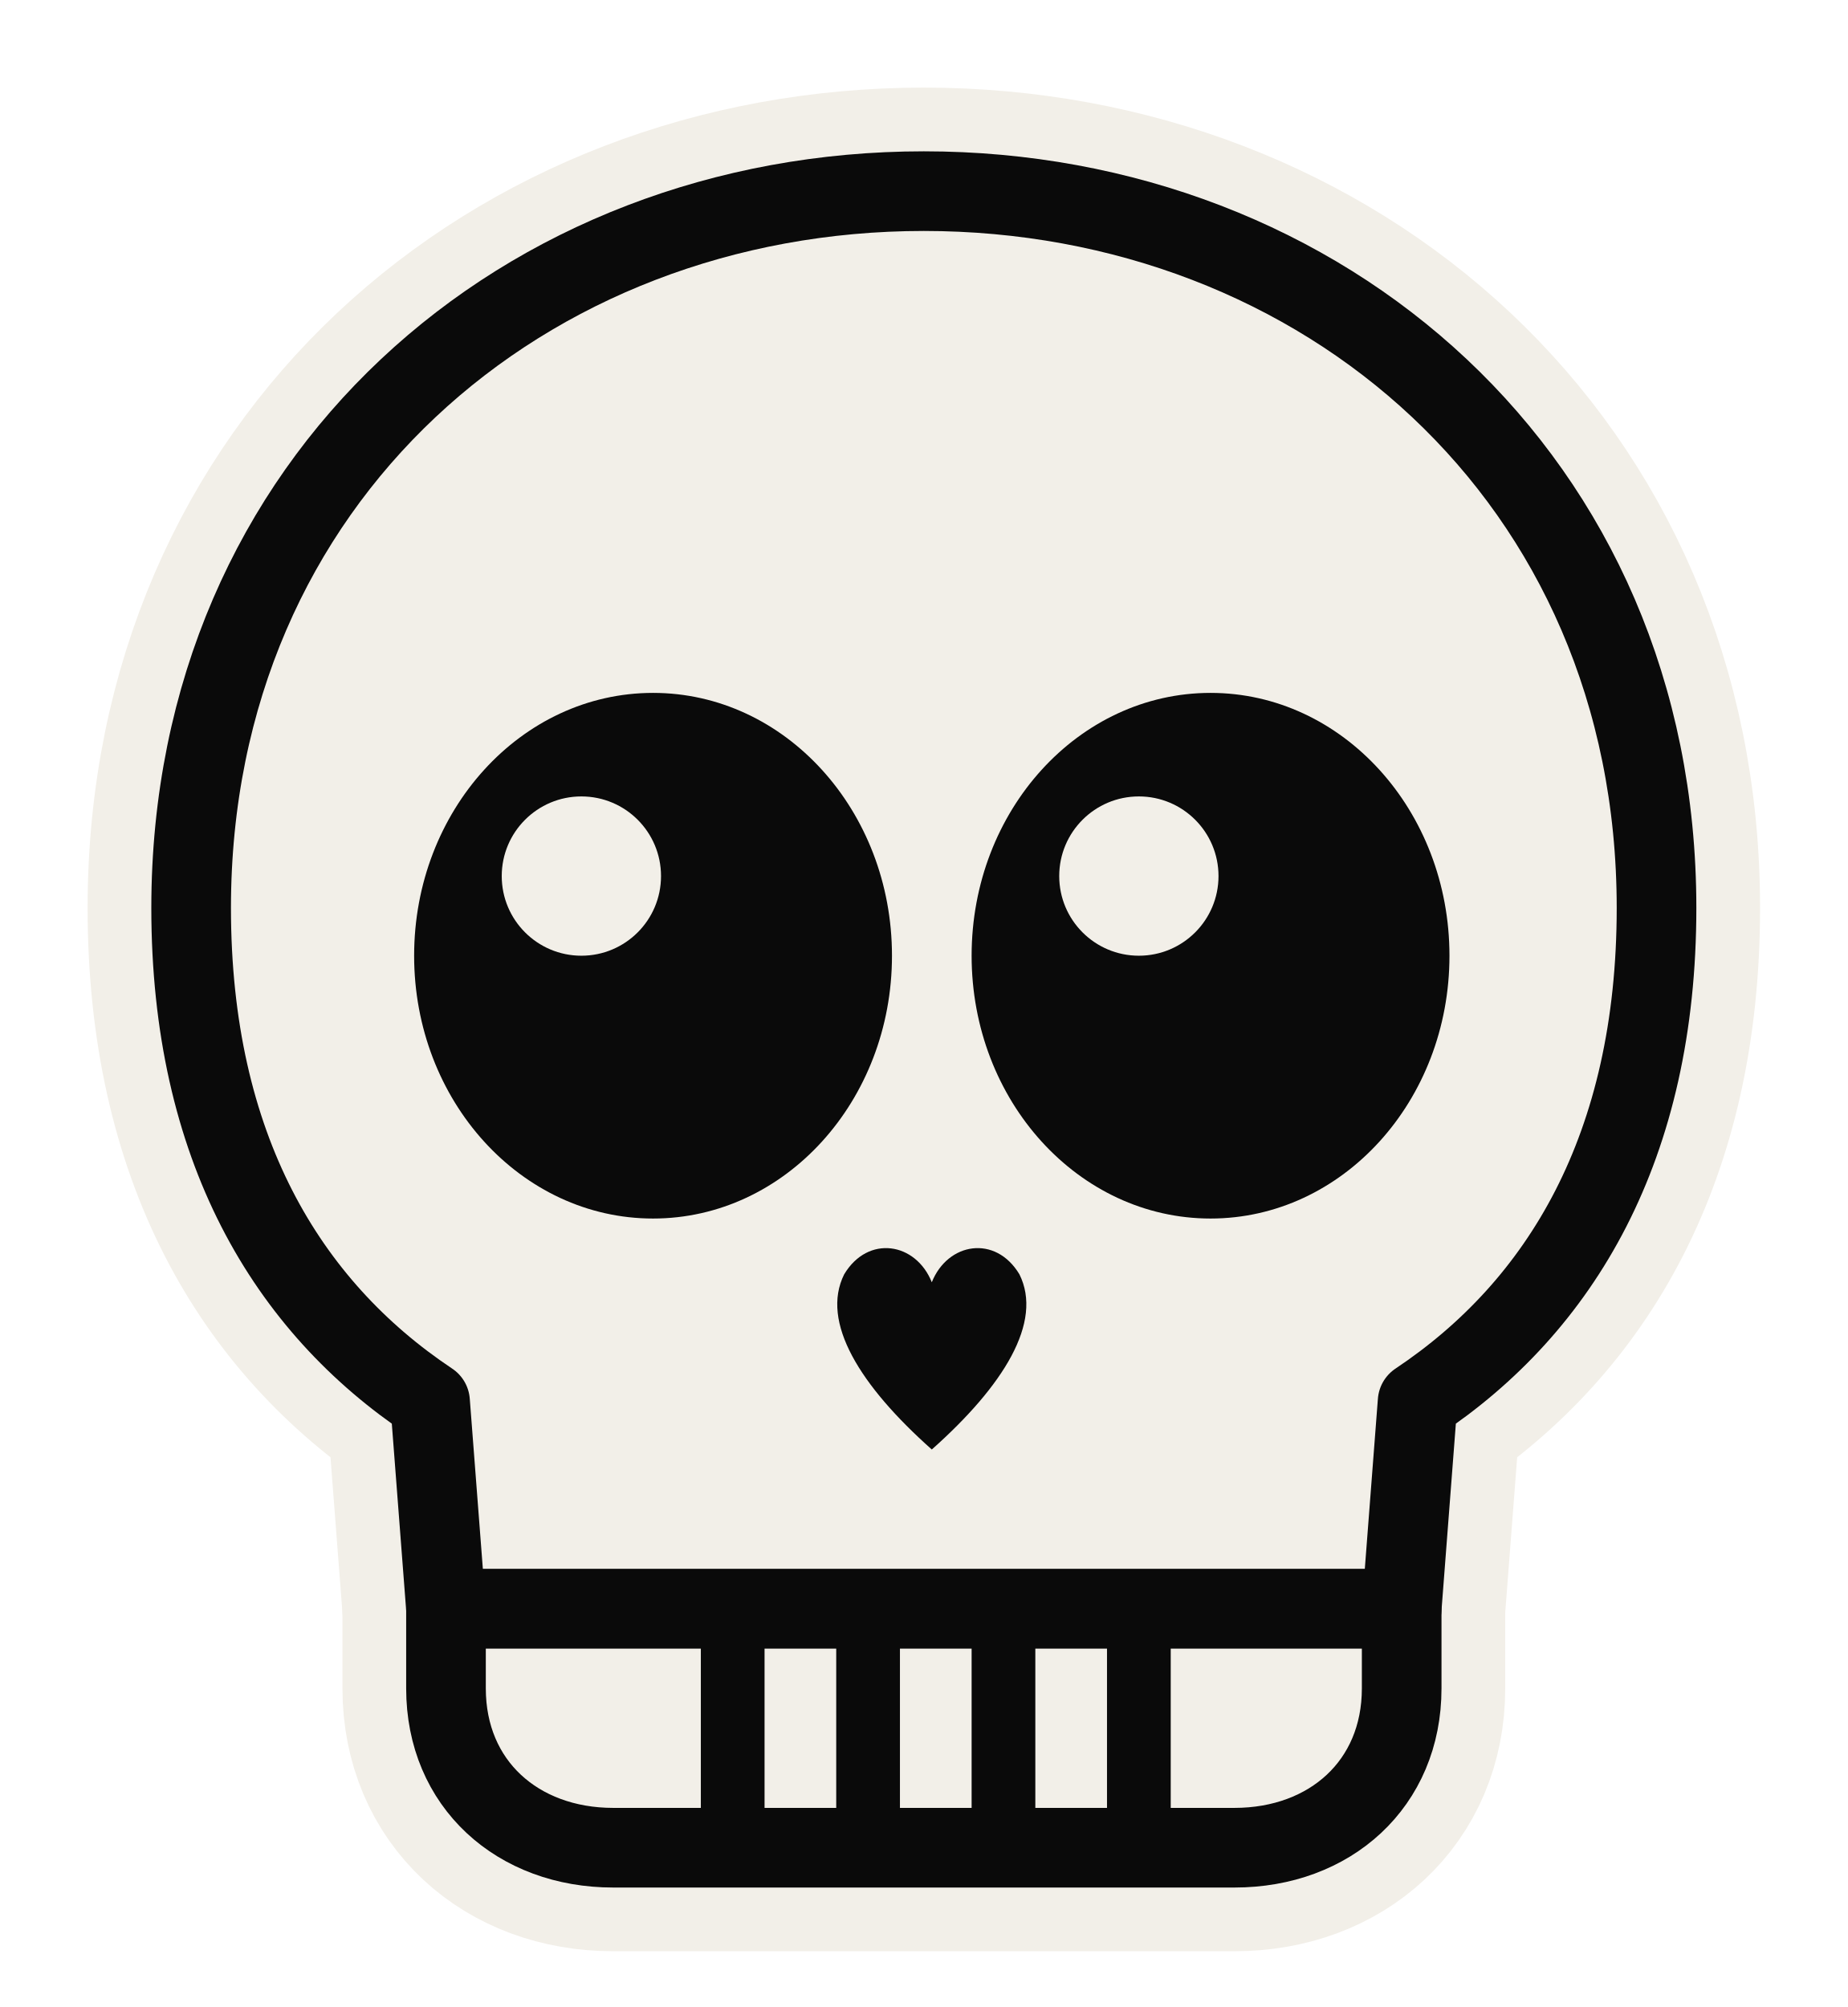
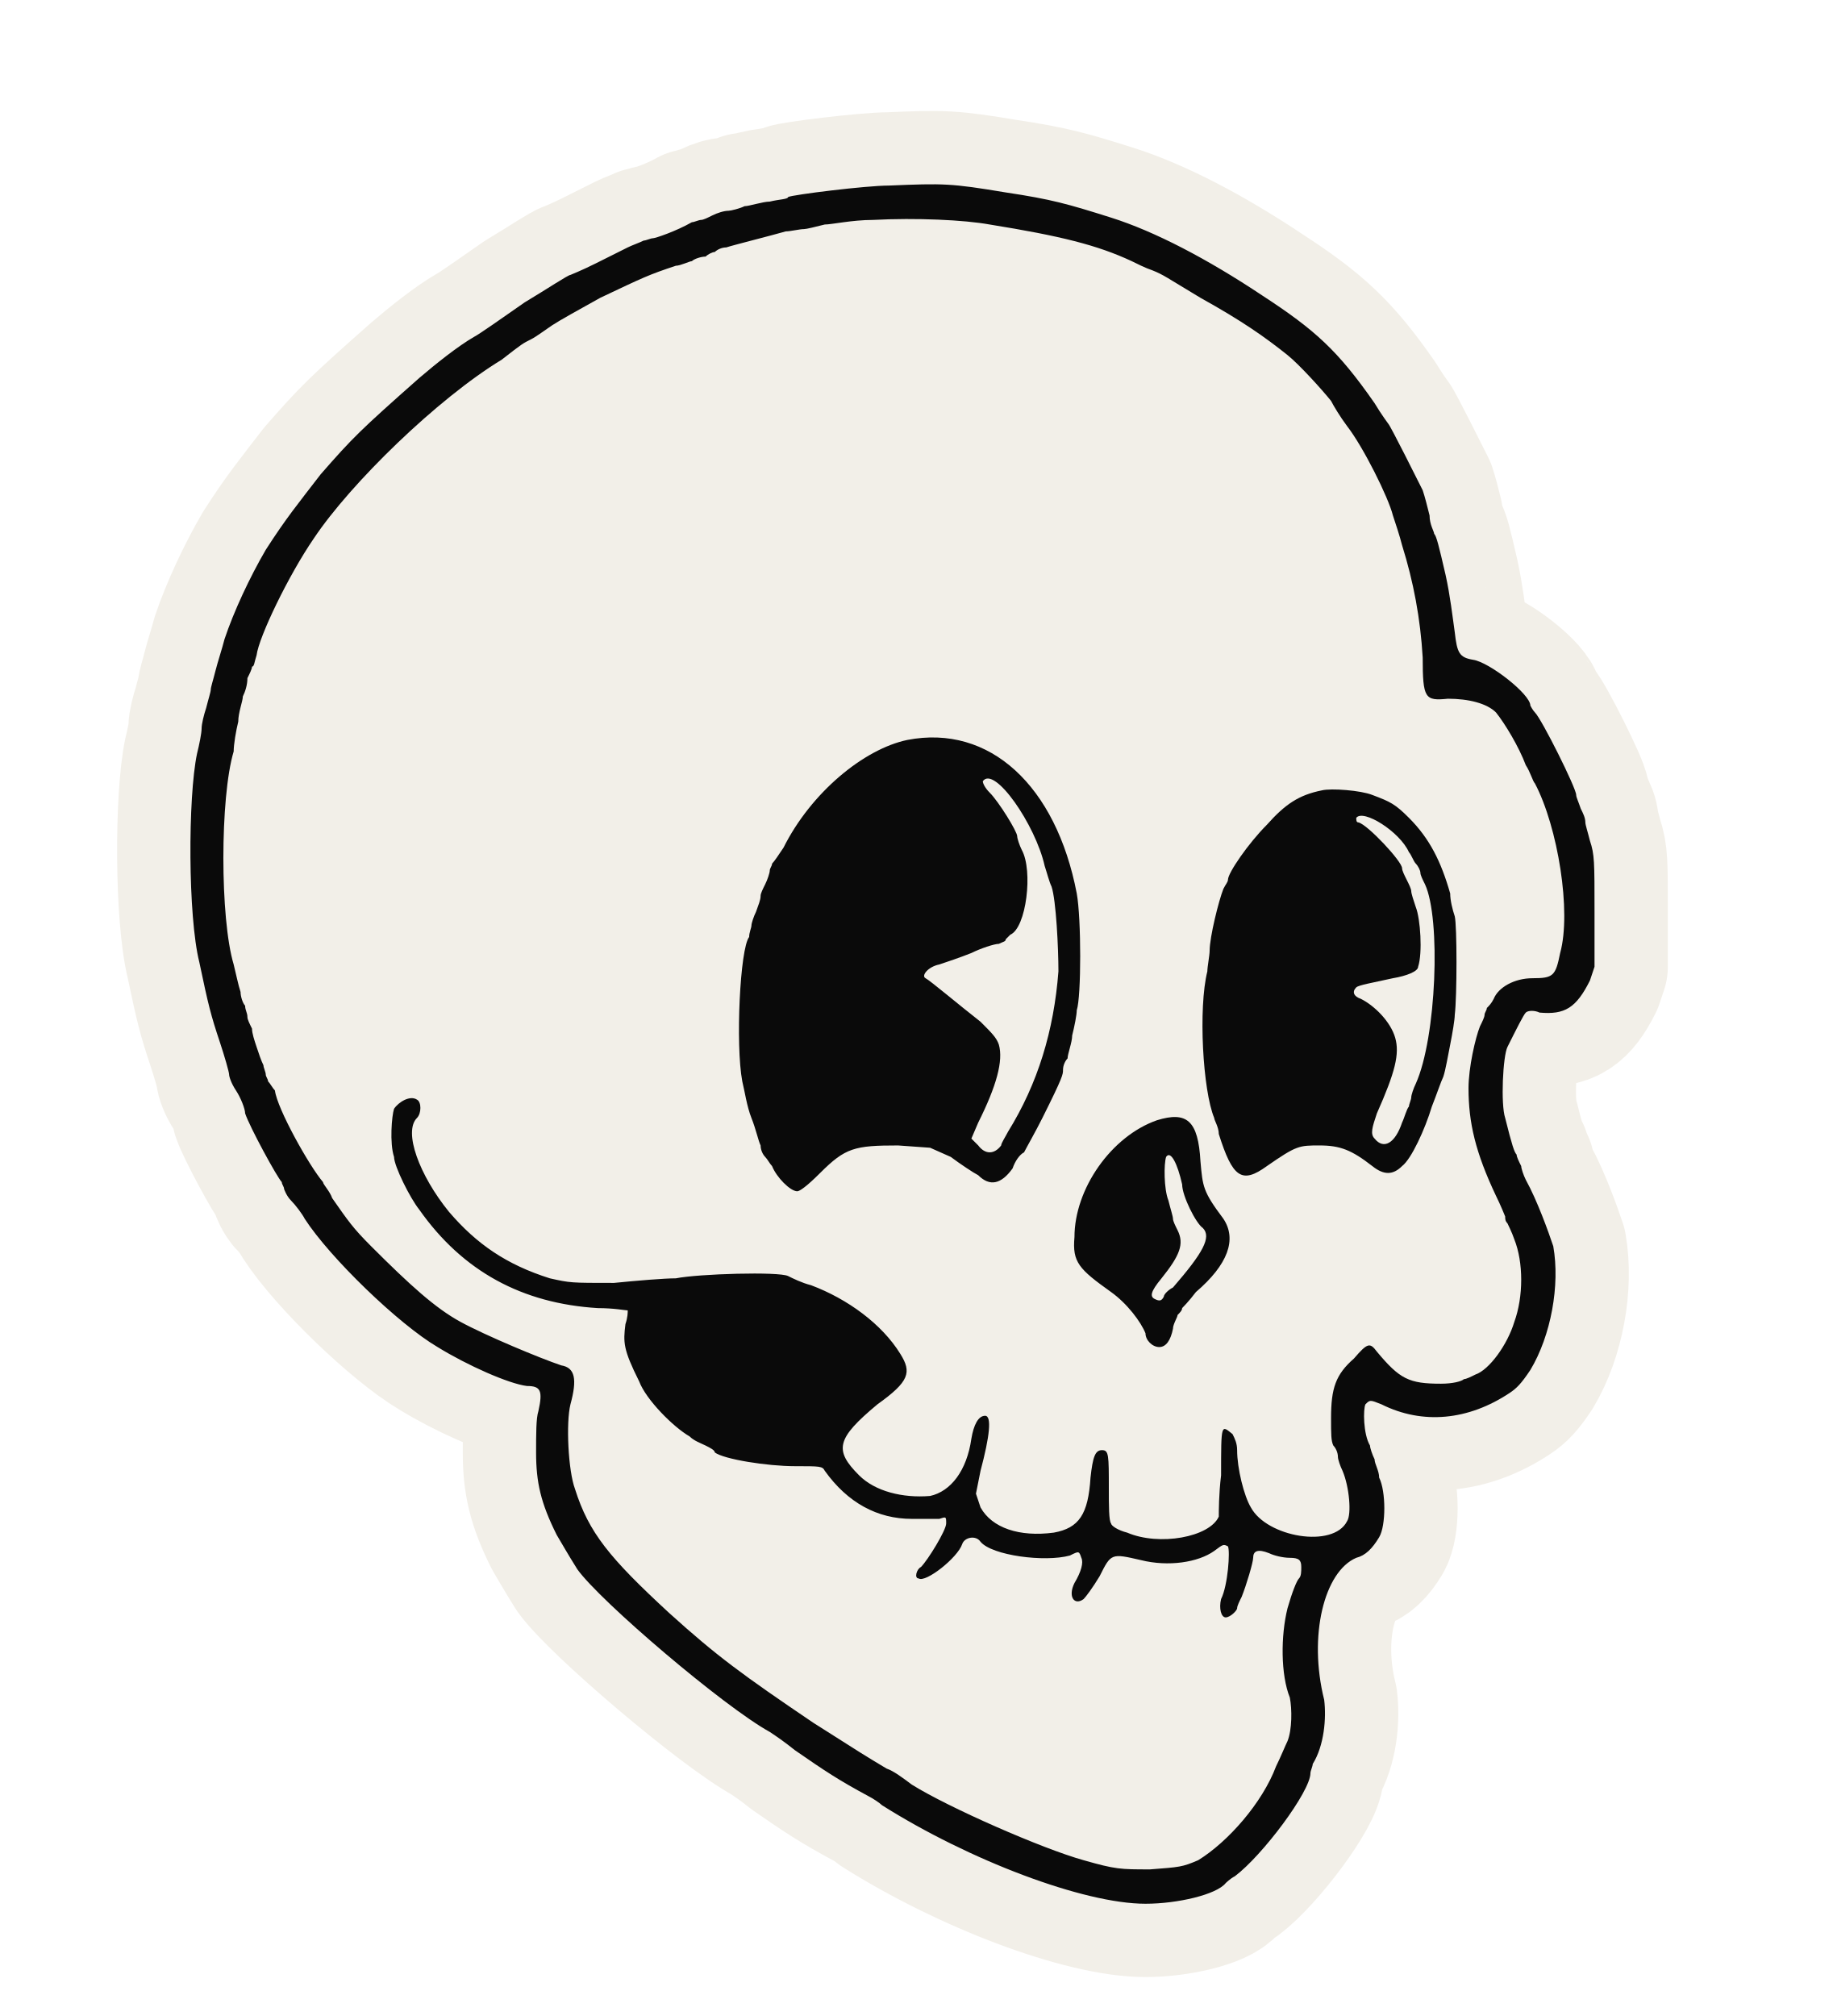
- <svg xmlns="http://www.w3.org/2000/svg" viewBox="-16 -16 232 252">
-   <g stroke-linejoin="round">
-     <path d="M100 8C150 8 192 44 192 98C192 128 180 148 162 160L160 186L40 186L38 160C20 148 8 128 8 98C8 44 50 8 100 8Z" fill="#f2efe8" stroke="#f2efe8" stroke-width="26" />
-     <path d="M40 186H160V196C160 208 151 216 139 216H61C49 216 40 208 40 196Z" fill="#f2efe8" stroke="#f2efe8" stroke-width="26" />
-     <path d="M100 8C150 8 192 44 192 98C192 128 180 148 162 160L160 186L40 186L38 160C20 148 8 128 8 98C8 44 50 8 100 8Z" fill="#f2efe8" stroke="#0a0a0a" stroke-width="10" />
-     <path d="M40 186H160V196C160 208 151 216 139 216H61C49 216 40 208 40 196Z" fill="#f2efe8" stroke="#0a0a0a" stroke-width="10" />
-   </g>
-   <path d="M76 186V211M93 186V214M110 186V214M127 186V211" stroke="#0a0a0a" stroke-width="8" stroke-linecap="round" />
-   <ellipse cx="66" cy="104" rx="30" ry="33" fill="#0a0a0a" />
-   <ellipse cx="136" cy="104" rx="30" ry="33" fill="#0a0a0a" />
-   <circle cx="57" cy="94" r="10" fill="#f2efe8" />
-   <circle cx="127" cy="94" r="10" fill="#f2efe8" />
-   <path d="M101 166C92 158 87 150 90 144C93 139 99 140 101 145C103 140 109 139 112 144C115 150 110 158 101 166Z" fill="#0a0a0a" />
+ <svg xmlns="http://www.w3.org/2000/svg" viewBox="-40 -40 800 880">
+   <path d="M 348 41 C 338 41, 306 45, 304 46 C 304 47, 300 47, 296 48 C 293 48, 287 50, 285 50 C 283 51, 279 52, 278 52 C 276 52, 273 53, 271 54 C 269 55, 267 56, 266 56 C 265 56, 263 57, 262 57 C 255 61, 246 64, 245 64 C 244 64, 242 65, 241 65 C 239 66, 236 67, 234 68 C 232 69, 226 72, 220 75 C 214 78, 209 80, 209 80 C 208 80, 199 86, 189 92 C 179 99, 169 106, 167 107 C 160 111, 150 119, 143 125 C 117 148, 114 151, 100 167 C 90 180, 85 186, 76 200 C 69 212, 62 227, 58 239 C 57 243, 55 249, 54 253 C 53 257, 52 260, 52 261 C 52 262, 51 265, 50 269 C 49 272, 48 276, 48 278 C 48 280, 47 285, 46 289 C 42 308, 42 360, 47 380 C 51 399, 52 403, 56 415 C 58 421, 60 428, 60 429 C 60 430, 61 433, 63 436 C 65 439, 67 444, 67 446 C 69 452, 81 474, 83 476 C 83 477, 84 478, 84 479 C 84 479, 85 482, 87 484 C 89 486, 92 490, 93 492 C 104 509, 134 538, 151 548 C 164 556, 182 564, 190 565 C 196 565, 197 567, 195 576 C 194 579, 194 586, 194 594 C 194 607, 196 616, 203 630 C 206 635, 207 637, 212 645 C 222 659, 276 705, 296 716 C 299 718, 302 720, 307 724 C 320 733, 326 737, 339 744 C 341 745, 344 747, 345 748 C 383 772, 433 791, 460 791 C 474 791, 491 787, 495 782 C 495 782, 497 780, 499 779 C 511 770, 532 742, 532 734 C 532 733, 533 731, 533 730 C 538 722, 539 710, 538 702 C 531 674, 538 646, 552 640 C 556 639, 559 636, 562 631 C 565 626, 565 611, 562 605 C 562 602, 560 599, 560 597 C 559 595, 558 592, 558 591 C 555 586, 555 575, 556 573 C 558 571, 558 571, 563 573 C 581 582, 601 580, 619 568 C 622 566, 624 564, 628 558 C 637 543, 641 521, 638 504 C 636 498, 631 484, 626 475 C 625 473, 624 470, 624 469 C 623 467, 622 465, 622 464 C 621 463, 620 460, 617 448 C 615 442, 616 421, 618 417 C 622 409, 625 403, 626 402 C 627 401, 630 401, 632 402 C 643 403, 648 400, 654 388 L 656 382 656 358 C 656 336, 656 333, 654 327 C 653 323, 652 320, 652 319 C 652 317, 651 315, 650 313 C 649 310, 648 308, 648 307 C 648 304, 633 274, 630 271 C 629 270, 628 268, 628 268 C 628 263, 610 249, 603 248 C 597 247, 596 245, 595 236 C 594 229, 593 220, 591 211 C 588 198, 587 194, 586 193 C 586 192, 584 189, 584 185 C 583 181, 582 177, 581 174 C 579 170, 567 146, 566 145 C 566 145, 563 141, 560 136 C 544 113, 534 104, 511 89 C 487 73, 464 61, 445 55 C 426 49, 419 47, 399 44 C 375 40, 372 40, 348 41" fill="#f2efe8" stroke="#f2efe8" stroke-width="64" stroke-linejoin="round" fill-rule="evenodd" />
+   <path d="M 348 41 C 338 41, 306 45, 304 46 C 304 47, 300 47, 296 48 C 293 48, 287 50, 285 50 C 283 51, 279 52, 278 52 C 276 52, 273 53, 271 54 C 269 55, 267 56, 266 56 C 265 56, 263 57, 262 57 C 255 61, 246 64, 245 64 C 244 64, 242 65, 241 65 C 239 66, 236 67, 234 68 C 232 69, 226 72, 220 75 C 214 78, 209 80, 209 80 C 208 80, 199 86, 189 92 C 179 99, 169 106, 167 107 C 160 111, 150 119, 143 125 C 117 148, 114 151, 100 167 C 90 180, 85 186, 76 200 C 69 212, 62 227, 58 239 C 57 243, 55 249, 54 253 C 53 257, 52 260, 52 261 C 52 262, 51 265, 50 269 C 49 272, 48 276, 48 278 C 48 280, 47 285, 46 289 C 42 308, 42 360, 47 380 C 51 399, 52 403, 56 415 C 58 421, 60 428, 60 429 C 60 430, 61 433, 63 436 C 65 439, 67 444, 67 446 C 69 452, 81 474, 83 476 C 83 477, 84 478, 84 479 C 84 479, 85 482, 87 484 C 89 486, 92 490, 93 492 C 104 509, 134 538, 151 548 C 164 556, 182 564, 190 565 C 196 565, 197 567, 195 576 C 194 579, 194 586, 194 594 C 194 607, 196 616, 203 630 C 206 635, 207 637, 212 645 C 222 659, 276 705, 296 716 C 299 718, 302 720, 307 724 C 320 733, 326 737, 339 744 C 341 745, 344 747, 345 748 C 383 772, 433 791, 460 791 C 474 791, 491 787, 495 782 C 495 782, 497 780, 499 779 C 511 770, 532 742, 532 734 C 532 733, 533 731, 533 730 C 538 722, 539 710, 538 702 C 531 674, 538 646, 552 640 C 556 639, 559 636, 562 631 C 565 626, 565 611, 562 605 C 562 602, 560 599, 560 597 C 559 595, 558 592, 558 591 C 555 586, 555 575, 556 573 C 558 571, 558 571, 563 573 C 581 582, 601 580, 619 568 C 622 566, 624 564, 628 558 C 637 543, 641 521, 638 504 C 636 498, 631 484, 626 475 C 625 473, 624 470, 624 469 C 623 467, 622 465, 622 464 C 621 463, 620 460, 617 448 C 615 442, 616 421, 618 417 C 622 409, 625 403, 626 402 C 627 401, 630 401, 632 402 C 643 403, 648 400, 654 388 L 656 382 656 358 C 656 336, 656 333, 654 327 C 653 323, 652 320, 652 319 C 652 317, 651 315, 650 313 C 649 310, 648 308, 648 307 C 648 304, 633 274, 630 271 C 629 270, 628 268, 628 268 C 628 263, 610 249, 603 248 C 597 247, 596 245, 595 236 C 594 229, 593 220, 591 211 C 588 198, 587 194, 586 193 C 586 192, 584 189, 584 185 C 583 181, 582 177, 581 174 C 579 170, 567 146, 566 145 C 566 145, 563 141, 560 136 C 544 113, 534 104, 511 89 C 487 73, 464 61, 445 55 C 426 49, 419 47, 399 44 C 375 40, 372 40, 348 41 M 341 56 C 332 56, 323 58, 320 58 C 316 59, 312 60, 311 60 C 309 60, 305 61, 303 61 C 296 63, 280 67, 277 68 C 275 68, 273 69, 272 70 C 271 70, 269 71, 268 72 C 266 72, 263 73, 262 74 C 261 74, 257 76, 255 76 C 243 80, 241 81, 222 90 C 213 95, 204 100, 201 102 C 198 104, 194 107, 192 108 C 188 110, 188 110, 179 117 C 151 134, 113 171, 97 195 C 86 211, 73 238, 72 246 C 71 249, 71 251, 70 251 C 70 252, 69 254, 68 256 C 68 259, 67 262, 66 264 C 66 266, 64 271, 64 275 C 63 279, 62 285, 62 288 C 56 308, 56 361, 62 381 C 63 385, 64 390, 65 393 C 65 395, 66 398, 67 399 C 67 401, 68 402, 68 404 C 68 405, 69 407, 70 409 C 70 411, 71 414, 72 417 C 73 420, 74 423, 75 425 C 75 426, 76 428, 76 429 C 76 430, 77 431, 77 432 C 78 433, 79 435, 80 436 C 81 444, 95 469, 101 476 C 101 477, 104 480, 105 483 C 112 493, 114 496, 122 504 C 139 521, 150 531, 161 537 C 172 543, 196 553, 205 556 C 211 557, 212 562, 209 573 C 207 581, 208 602, 211 610 C 217 629, 226 640, 252 664 C 273 683, 284 691, 315 712 C 337 726, 337 726, 347 732 C 350 733, 354 736, 358 739 C 374 749, 415 767, 433 772 C 447 776, 449 776, 462 776 C 475 775, 476 775, 483 772 C 496 764, 511 747, 517 731 C 519 727, 521 722, 522 720 C 524 715, 524 706, 523 701 C 519 691, 519 674, 522 662 C 524 655, 526 650, 527 649 C 528 648, 528 646, 528 644 C 528 641, 527 640, 523 640 C 520 640, 516 639, 514 638 C 509 636, 507 637, 507 640 C 507 642, 504 652, 502 657 C 501 659, 500 661, 500 662 C 500 663, 497 666, 495 666 C 493 666, 492 662, 493 658 C 496 652, 497 637, 496 635 C 494 634, 494 634, 490 637 C 483 642, 470 644, 458 641 C 445 638, 445 638, 440 648 C 437 653, 434 657, 433 658 C 429 661, 426 657, 429 651 C 432 646, 433 642, 432 640 C 431 637, 431 637, 427 639 C 416 642, 393 639, 388 633 C 386 630, 381 631, 380 634 C 378 640, 364 651, 361 649 C 359 649, 360 645, 362 644 C 365 641, 373 628, 373 625 C 373 622, 373 622, 370 623 C 368 623, 363 623, 358 623 C 343 623, 330 616, 320 602 C 319 600, 318 600, 307 600 C 295 600, 276 597, 272 594 C 272 593, 270 592, 268 591 C 266 590, 263 589, 261 587 C 254 583, 242 571, 239 563 C 232 549, 232 546, 233 538 C 234 535, 234 533, 234 532 C 233 532, 228 531, 221 531 C 188 529, 162 515, 143 488 C 139 483, 132 469, 132 465 C 130 459, 131 447, 132 444 C 134 441, 139 438, 142 440 C 144 441, 144 446, 142 448 C 136 454, 143 473, 156 489 C 168 503, 181 512, 200 518 C 209 520, 209 520, 228 520 C 238 519, 250 518, 255 518 C 265 516, 300 515, 304 517 C 306 518, 310 520, 314 521 C 330 527, 345 538, 353 551 C 358 559, 357 563, 343 573 C 325 588, 324 593, 335 604 C 342 611, 354 614, 366 613 C 375 611, 382 602, 384 588 C 385 582, 387 578, 390 578 C 393 578, 392 587, 388 602 L 386 612 388 618 C 393 627, 405 631, 420 629 C 431 627, 435 621, 436 605 C 437 596, 438 593, 441 593 C 444 593, 444 595, 444 610 C 444 617, 444 624, 445 625 C 445 626, 448 628, 452 629 C 466 635, 488 631, 492 622 C 492 620, 492 612, 493 604 C 493 581, 493 582, 498 586 C 499 588, 500 590, 500 593 C 500 601, 503 613, 506 618 C 513 631, 542 636, 548 624 C 550 621, 549 609, 546 602 C 545 600, 544 597, 544 596 C 544 594, 543 592, 542 591 C 541 589, 541 586, 541 579 C 541 566, 543 560, 551 553 C 557 546, 558 546, 561 550 C 571 562, 575 564, 589 564 C 594 564, 598 563, 599 562 C 600 562, 602 561, 604 560 C 610 558, 618 547, 621 537 C 625 526, 625 511, 621 501 C 620 498, 618 494, 618 494 C 617 493, 617 492, 617 491 C 617 491, 615 486, 613 482 C 604 463, 601 450, 601 435 C 601 426, 604 413, 606 408 C 607 406, 608 404, 608 403 C 608 402, 609 401, 609 400 C 610 399, 611 398, 612 396 C 614 391, 621 387, 629 387 C 638 387, 639 386, 641 376 C 646 358, 640 321, 630 302 C 629 301, 628 297, 626 294 C 623 286, 617 276, 613 271 C 609 267, 601 265, 592 265 C 582 266, 581 265, 581 247 C 580 230, 577 214, 572 198 C 571 194, 569 188, 568 185 C 566 177, 555 155, 548 146 C 545 142, 542 137, 541 135 C 537 130, 527 119, 522 115 C 512 107, 502 100, 484 90 C 469 81, 468 80, 463 78 C 460 77, 456 75, 454 74 C 439 67, 423 63, 392 58 C 381 56, 360 55, 341 56 M 465 449 C 445 456, 429 479, 429 500 C 428 511, 431 514, 445 524 C 452 529, 458 537, 460 542 C 460 545, 463 548, 466 548 C 469 548, 471 545, 472 540 C 472 538, 474 535, 474 534 C 475 533, 476 532, 476 531 C 476 531, 479 528, 482 524 C 496 512, 500 501, 494 492 C 485 480, 485 478, 484 467 C 483 449, 478 445, 465 449 M 469 465 C 468 468, 468 479, 470 484 C 471 488, 472 491, 472 492 C 472 493, 473 495, 474 497 C 477 503, 475 508, 467 518 C 462 524, 462 526, 464 527 C 466 528, 467 528, 468 526 C 468 525, 470 523, 472 522 C 485 507, 489 500, 485 496 C 482 494, 476 482, 476 477 C 474 468, 471 462, 469 465" fill="#0a0a0a" fill-rule="evenodd" />
+   <path d="M 356 283 C 337 287, 314 306, 302 330 C 300 333, 298 336, 297 337 C 297 338, 296 339, 296 340 C 296 341, 295 344, 294 346 C 293 348, 292 350, 292 351 C 292 353, 291 355, 290 358 C 289 360, 288 363, 288 364 C 288 365, 287 367, 287 369 C 283 374, 281 416, 284 432 C 285 436, 286 443, 288 448 C 290 453, 291 458, 292 460 C 292 462, 293 464, 294 465 C 295 466, 296 468, 297 469 C 299 474, 305 480, 308 480 C 309 480, 312 478, 318 472 C 329 461, 333 460, 352 460 L 366 461 375 465 C 379 468, 385 472, 387 473 C 392 478, 397 477, 402 470 C 403 467, 405 464, 407 463 C 408 461, 412 454, 415 448 C 424 430, 424 429, 424 427 C 424 425, 425 423, 426 422 C 426 420, 428 415, 428 412 C 429 408, 430 403, 430 401 C 432 395, 432 361, 430 350 C 421 303, 392 276, 356 283 M 389 301 C 389 302, 390 304, 392 306 C 396 310, 404 323, 404 325 C 404 326, 405 329, 406 331 C 411 340, 408 365, 401 368 C 400 369, 399 370, 399 370 C 399 371, 398 371, 396 372 C 394 372, 388 374, 384 376 C 379 378, 373 380, 370 381 C 365 382, 362 386, 364 387 C 366 388, 379 399, 388 406 C 393 411, 395 413, 396 416 C 398 423, 395 434, 387 450 L 384 457 387 460 C 390 464, 394 464, 397 460 C 397 459, 399 456, 400 454 C 413 433, 420 410, 422 384 C 422 374, 421 353, 419 347 C 418 345, 417 341, 416 338 C 412 320, 394 294, 389 301 M 537 305 C 527 307, 521 311, 513 320 C 505 328, 496 341, 496 344 C 496 345, 495 346, 494 348 C 492 353, 488 369, 488 375 C 488 377, 487 382, 487 384 C 483 400, 485 436, 490 448 C 490 449, 492 452, 492 455 C 498 474, 502 477, 513 469 C 526 460, 527 460, 536 460 C 545 460, 550 462, 559 469 C 564 473, 568 473, 572 469 C 576 466, 582 453, 585 443 C 587 438, 589 432, 590 430 C 591 427, 592 421, 593 416 C 594 411, 595 405, 595 403 C 596 395, 596 364, 595 360 C 594 357, 593 353, 593 350 C 589 336, 584 326, 575 317 C 569 311, 567 310, 559 307 C 554 305, 541 304, 537 305 M 552 317 C 552 318, 552 319, 553 319 C 557 320, 572 336, 572 339 C 572 340, 573 342, 574 344 C 575 346, 576 348, 576 349 C 576 350, 577 353, 578 356 C 580 361, 581 376, 579 382 C 579 384, 574 386, 568 387 C 559 389, 553 390, 552 391 C 550 393, 551 395, 554 396 C 560 399, 567 406, 569 413 C 571 420, 569 428, 561 446 C 559 452, 558 455, 560 457 C 564 462, 569 459, 572 450 C 573 448, 574 444, 575 443 C 575 442, 576 440, 576 439 C 576 438, 577 435, 578 433 C 587 413, 589 361, 582 346 C 581 344, 580 342, 580 341 C 580 340, 579 338, 578 337 C 577 336, 576 333, 575 332 C 571 323, 555 313, 552 317" fill="#0a0a0a" fill-rule="evenodd" />
</svg>
